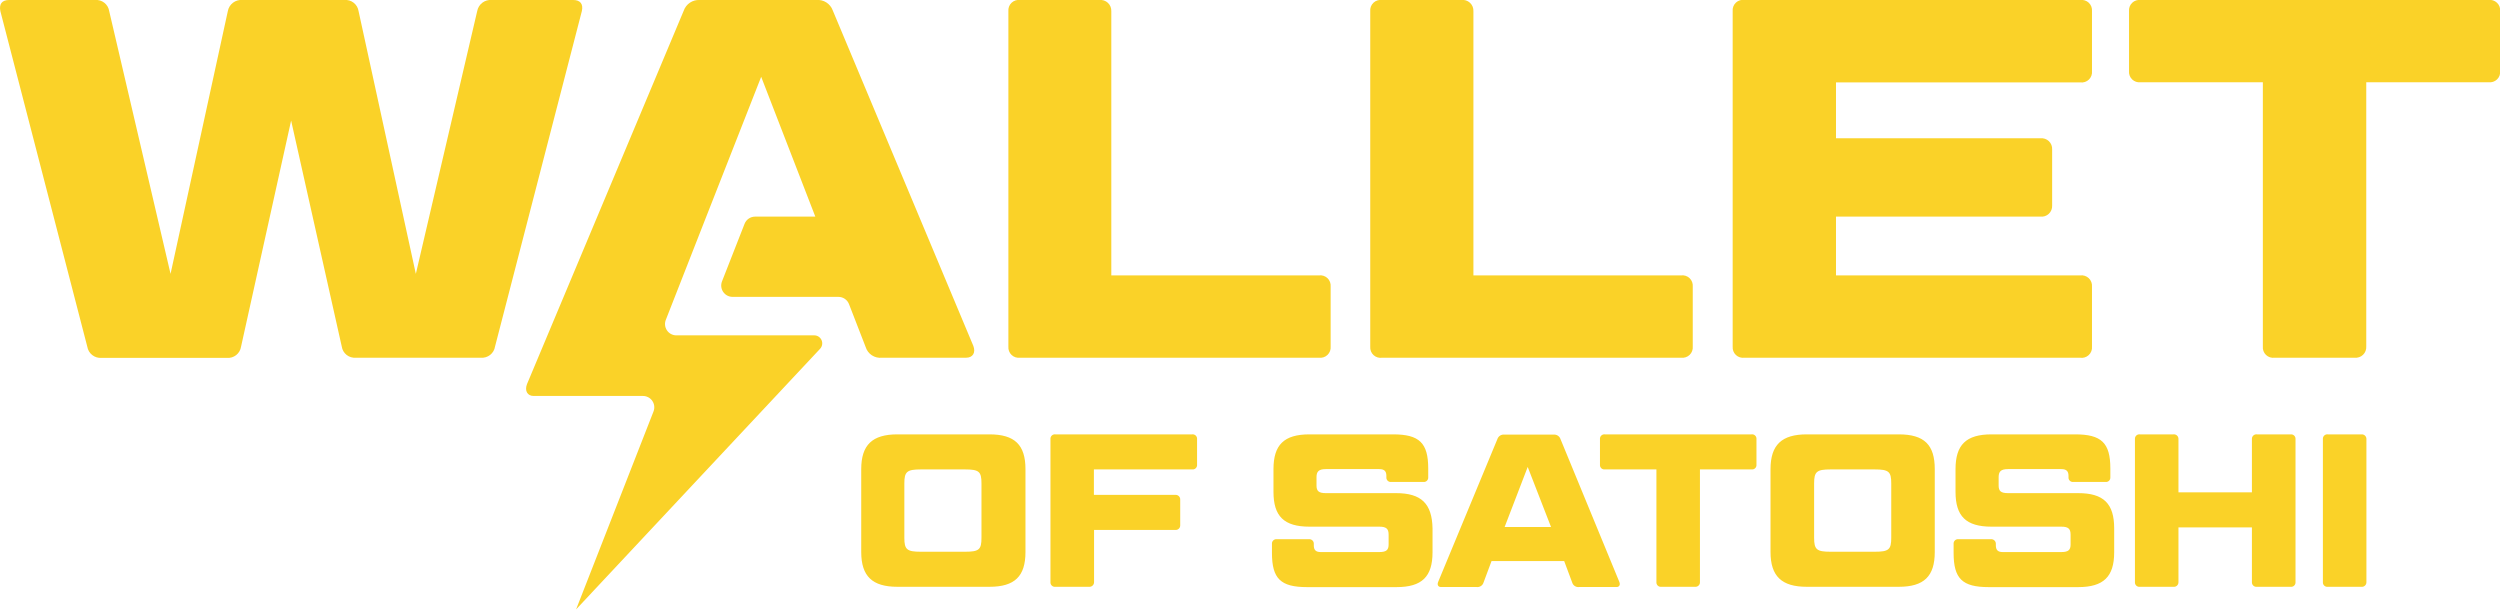
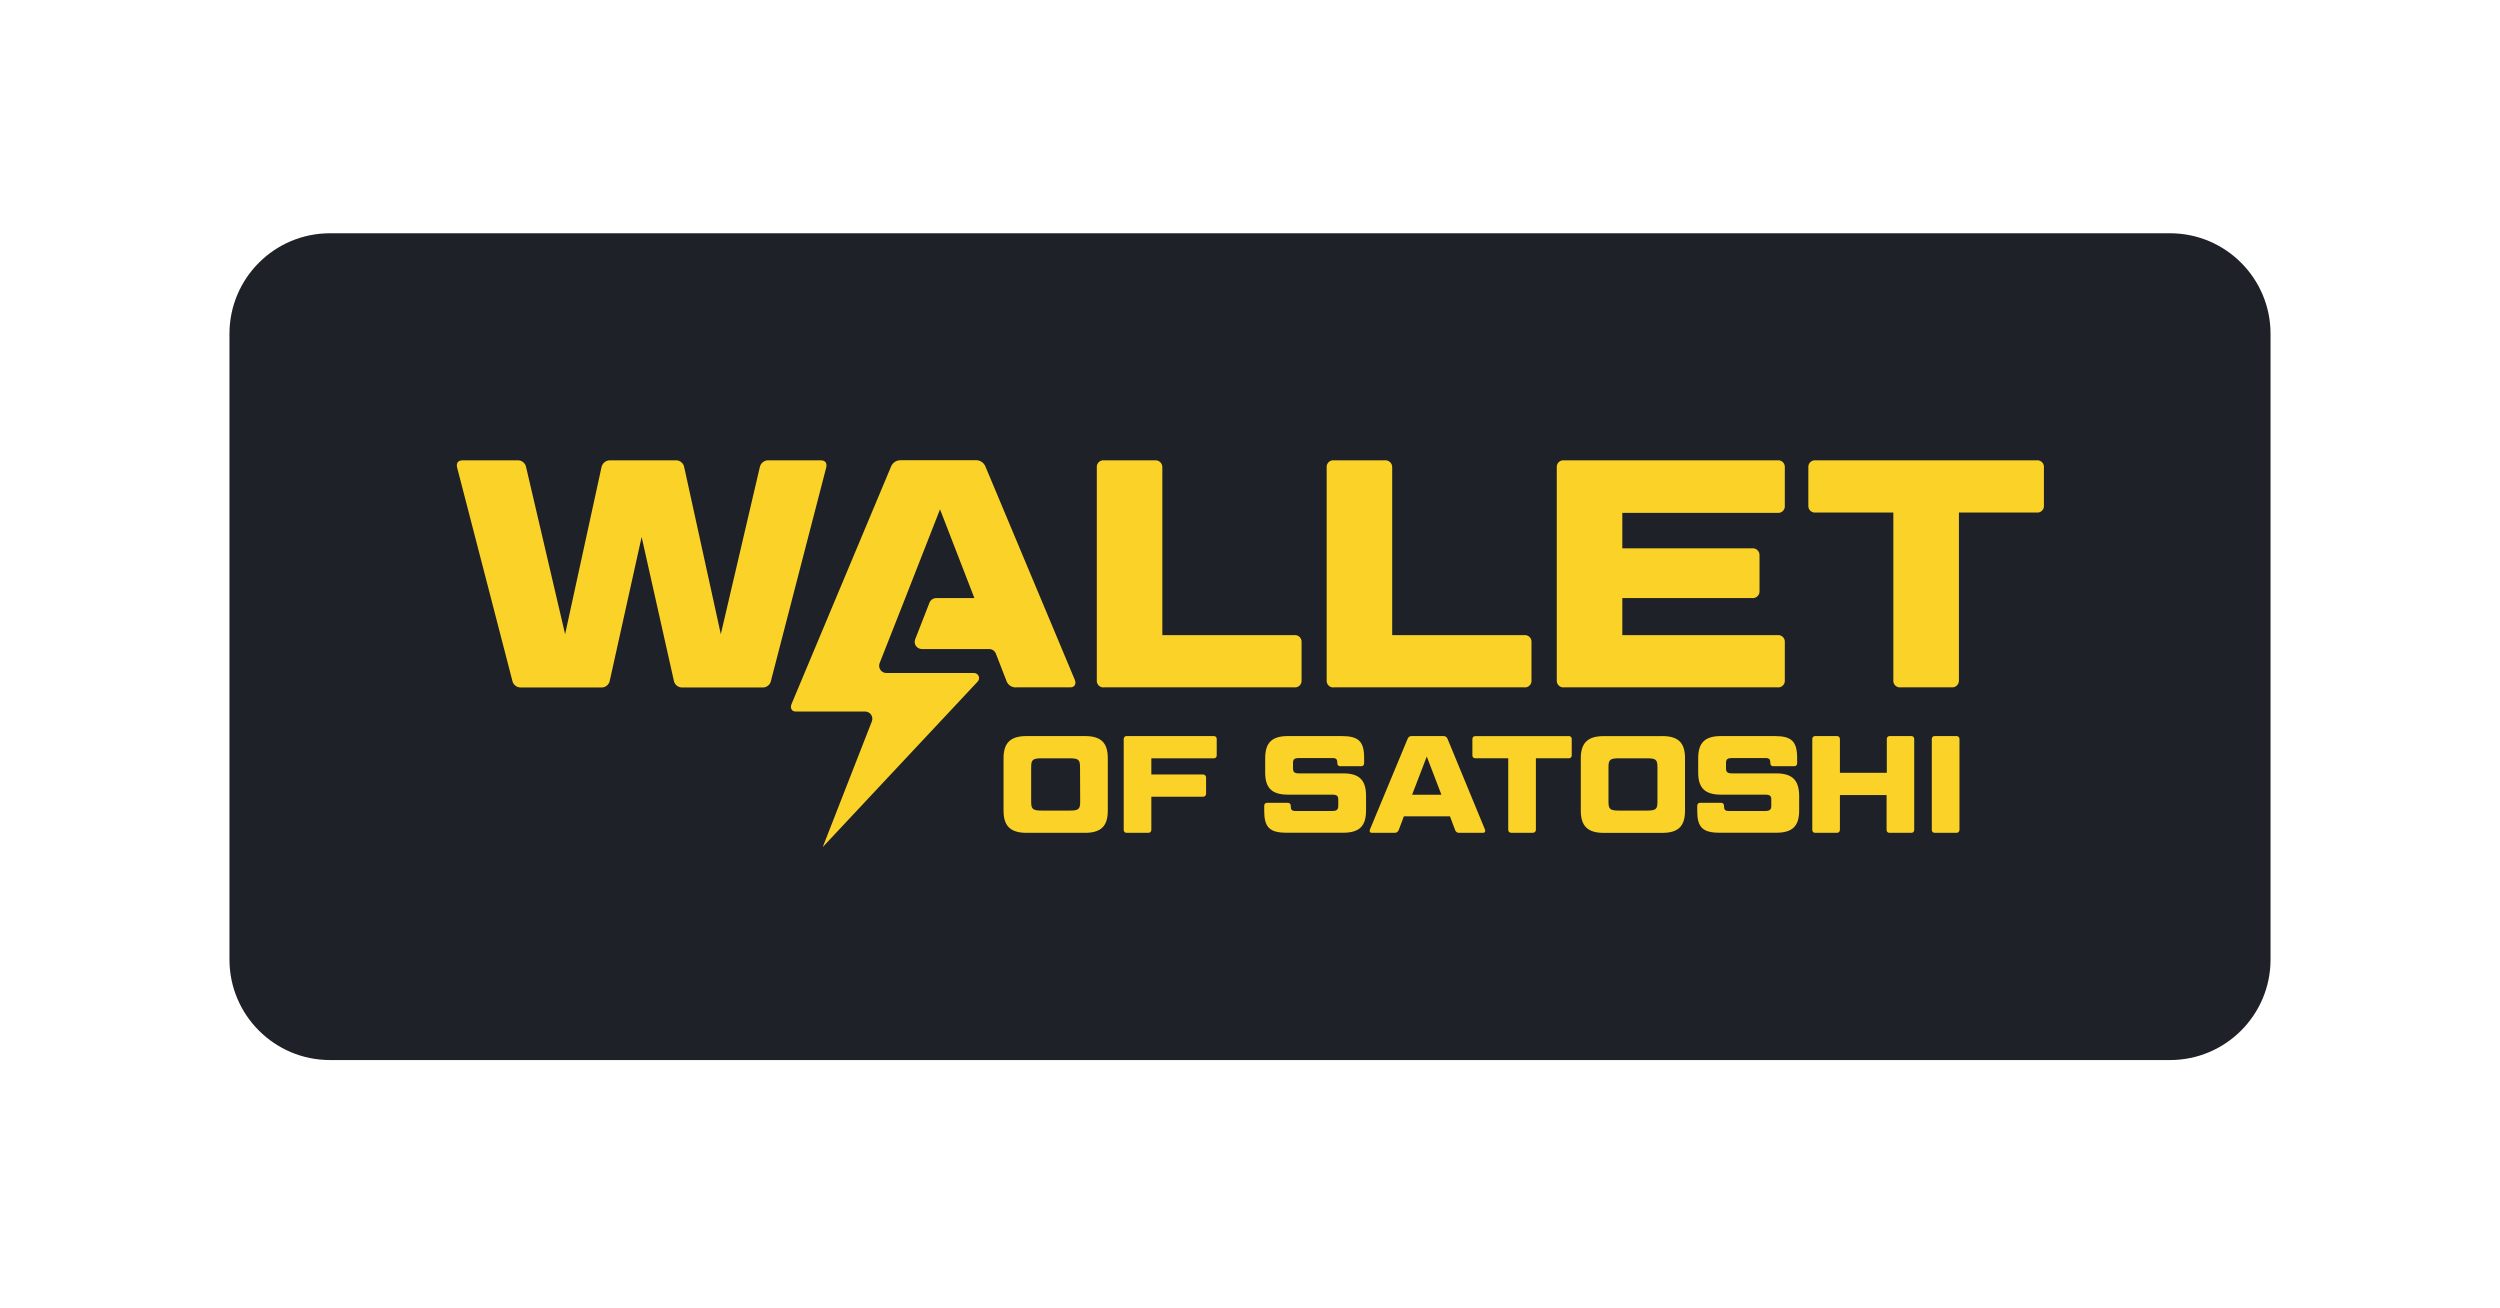
- <svg xmlns="http://www.w3.org/2000/svg" viewBox="0 0 313.1 76.32">
+ <svg xmlns="http://www.w3.org/2000/svg" viewBox="0 0 493.23 257.95">
  <defs>
-     <style>.cls-1{fill:#fad228;}</style>
+     <style>.cls-1{fill:#1e2127;}.cls-2{fill:#fad228;}</style>
  </defs>
  <g id="Artwork">
-     <path class="cls-1" d="M110.47,44.8H121c.84,0,1.22-.64.9-1.48l-17.6-42A2,2,0,0,0,102.22,0H87.63a2,2,0,0,0-2,1.34L66,48.11c-.32.84.06,1.48.83,1.48h13.7a1.42,1.42,0,0,1,1.32,1.93l-9.7,24.8L102.7,43.69A1,1,0,0,0,102,42H84.73A1.42,1.42,0,0,1,83.41,40l5.06-12.91L95.33,9.62l6.78,17.51H94.57a1.42,1.42,0,0,0-1.32.9l-2.83,7.22a1.42,1.42,0,0,0,1.32,1.93H105a1.42,1.42,0,0,1,1.33.91l2.08,5.36A1.92,1.92,0,0,0,110.47,44.8Zm62.65,0h37.42A1.3,1.3,0,0,0,212,43.39V35.9a1.3,1.3,0,0,0-1.47-1.41h-26V1.41A1.35,1.35,0,0,0,183,0h-9.92a1.3,1.3,0,0,0-1.47,1.41v42A1.3,1.3,0,0,0,173.12,44.8Zm45.36,0h42A1.3,1.3,0,0,0,262,43.39V35.9a1.31,1.31,0,0,0-1.47-1.41H229.94V27.13h25.59a1.33,1.33,0,0,0,1.48-1.4v-7a1.33,1.33,0,0,0-1.48-1.41H229.94v-7h30.59A1.3,1.3,0,0,0,262,8.89V1.41A1.3,1.3,0,0,0,260.53,0h-42A1.3,1.3,0,0,0,217,1.41v42A1.3,1.3,0,0,0,218.48,44.8ZM71.79,0H61.61a1.71,1.71,0,0,0-1.85,1.41L52.08,34.3,44.91,1.41A1.65,1.65,0,0,0,43.12,0H30.38a1.71,1.71,0,0,0-1.85,1.41L21.36,34.3,13.68,1.41A1.65,1.65,0,0,0,11.89,0H1.14C.24,0-.14.51.05,1.41l10.88,42a1.68,1.68,0,0,0,1.79,1.41H28.4a1.65,1.65,0,0,0,1.79-1.41L36.46,15.1,42.8,43.39a1.65,1.65,0,0,0,1.79,1.41H60.2A1.66,1.66,0,0,0,62,43.39l10.87-42C73.07.51,72.68,0,71.79,0ZM311.63,0H268.11a1.3,1.3,0,0,0-1.47,1.41V8.89a1.3,1.3,0,0,0,1.47,1.41H283.4V43.39a1.3,1.3,0,0,0,1.48,1.41h10a1.33,1.33,0,0,0,1.47-1.41V10.3h15.3a1.3,1.3,0,0,0,1.47-1.41V1.41A1.3,1.3,0,0,0,311.63,0ZM127.76,44.8h37.42a1.3,1.3,0,0,0,1.47-1.41V35.9a1.3,1.3,0,0,0-1.47-1.41h-26V1.41A1.35,1.35,0,0,0,137.68,0h-9.92a1.3,1.3,0,0,0-1.47,1.41v42A1.3,1.3,0,0,0,127.76,44.8Zm-3.84,9.6H112.39c-3.13,0-4.53,1.31-4.53,4.36V69.13c0,3.05,1.4,4.36,4.53,4.36h11.53c3.16,0,4.51-1.31,4.51-4.36V58.76C128.43,55.71,127.08,54.4,123.92,54.4Zm-1,12.95c0,1.48-.29,1.75-2.07,1.75h-5.51c-1.76,0-2.08-.27-2.08-1.75V60.54c0-1.47.32-1.75,2.08-1.75h5.51c1.78,0,2.07.28,2.07,1.75Zm51.87-5.59h-8.75c-.89,0-1.16-.27-1.16-.95V59.75c0-.68.27-1,1.16-1h6.7c.65,0,.89.28.89.85v.16a.55.55,0,0,0,.62.6h4a.55.55,0,0,0,.62-.6V58.68c0-3.21-1.11-4.28-4.4-4.28H164c-3.19,0-4.51,1.31-4.51,4.36V61.6c0,3.06,1.32,4.36,4.51,4.36h8.74c.9,0,1.17.28,1.17,1v1.23c0,.68-.27.95-1.17.95h-7.34c-.62,0-.86-.27-.86-.85v-.16a.56.56,0,0,0-.62-.6h-4a.55.55,0,0,0-.62.6v1.12c0,3.22,1.08,4.28,4.4,4.28h11.2c3.19,0,4.51-1.31,4.51-4.36v-3C179.35,63.07,178,61.76,174.84,61.76Zm85.43,0h-8.75c-.89,0-1.16-.27-1.16-.95V59.75c0-.68.27-1,1.16-1h6.7c.64,0,.89.28.89.85v.16a.55.55,0,0,0,.62.6h4a.55.55,0,0,0,.62-.6V58.68c0-3.21-1.11-4.28-4.4-4.28H249.42c-3.19,0-4.51,1.31-4.51,4.36V61.6c0,3.06,1.32,4.36,4.51,4.36h8.74c.89,0,1.16.28,1.16,1v1.23c0,.68-.27.95-1.16.95h-7.34c-.62,0-.86-.27-.86-.85v-.16a.57.57,0,0,0-.62-.6h-4.05a.55.55,0,0,0-.62.6v1.12c0,3.22,1.08,4.28,4.4,4.28h11.2c3.18,0,4.51-1.31,4.51-4.36v-3C264.78,63.07,263.45,61.76,260.27,61.76Zm26.65-7.36h-4.21a.56.56,0,0,0-.63.6v6.66h-9.2V55a.57.57,0,0,0-.65-.6h-4.18a.55.55,0,0,0-.62.6V72.89a.55.55,0,0,0,.62.6h4.18a.57.57,0,0,0,.65-.6V66.05h9.2v6.84a.56.56,0,0,0,.63.6h4.21a.55.55,0,0,0,.62-.6V55A.55.55,0,0,0,286.92,54.4Zm-137.62,0H132.18a.55.55,0,0,0-.62.6V72.89a.55.55,0,0,0,.62.6h4.19a.58.58,0,0,0,.65-.6V66.37h10.15a.57.57,0,0,0,.64-.6V62.58a.57.57,0,0,0-.64-.6H137V58.79H149.3a.55.55,0,0,0,.62-.6V55A.55.55,0,0,0,149.3,54.4Zm146.47,0h-4.18a.55.55,0,0,0-.62.6V72.89a.55.55,0,0,0,.62.6h4.18a.57.57,0,0,0,.65-.6V55A.57.57,0,0,0,295.77,54.4ZM195.44,55a.83.83,0,0,0-.86-.57h-6.16a.83.83,0,0,0-.89.57l-7.42,17.89c-.14.36,0,.63.38.63h4.45a.8.8,0,0,0,.86-.57l1-2.68h9.1l1,2.68a.8.8,0,0,0,.87.57h4.69c.33,0,.49-.27.35-.63Zm-7,11,2.89-7.52L194.25,66ZM219.34,54.4H201a.55.55,0,0,0-.62.6v3.19a.55.55,0,0,0,.62.6h6.45v14.1a.55.55,0,0,0,.62.6h4.21a.56.56,0,0,0,.62-.6V58.79h6.46a.55.55,0,0,0,.62-.6V55A.55.55,0,0,0,219.34,54.4Zm18.46,0H226.28c-3.13,0-4.54,1.31-4.54,4.36V69.13c0,3.05,1.41,4.36,4.54,4.36H237.8c3.16,0,4.51-1.31,4.51-4.36V58.76C242.31,55.71,241,54.4,237.8,54.4Zm-.94,12.95c0,1.48-.3,1.75-2.08,1.75h-5.51c-1.75,0-2.07-.27-2.07-1.75V60.54c0-1.47.32-1.75,2.07-1.75h5.51c1.78,0,2.08.28,2.08,1.75Z" />
+     <rect class="cls-1" x="45.27" y="46.02" width="402.69" height="163.12" rx="19.84" />
+     <path class="cls-2" d="M200.61,135.61h10.56c.83,0,1.21-.64.89-1.47l-17.6-42a2,2,0,0,0-2.11-1.34H177.76a2,2,0,0,0-2,1.34l-19.6,46.77c-.32.83.06,1.47.83,1.47h13.7a1.42,1.42,0,0,1,1.32,1.94l-9.69,24.8,30.56-32.64a1,1,0,0,0-.68-1.7H174.87a1.43,1.43,0,0,1-1.33-1.94L178.6,118l6.86-17.51L192.24,118h-7.53a1.44,1.44,0,0,0-1.33.9l-2.82,7.22a1.41,1.41,0,0,0,1.31,1.93h13.28a1.42,1.42,0,0,1,1.33.91l2.08,5.36A1.92,1.92,0,0,0,200.61,135.61Zm62.64,0h37.42a1.3,1.3,0,0,0,1.48-1.41v-7.48a1.3,1.3,0,0,0-1.48-1.41h-26V92.22a1.35,1.35,0,0,0-1.54-1.4h-9.92a1.3,1.3,0,0,0-1.47,1.4v42A1.3,1.3,0,0,0,263.25,135.61Zm45.36,0h42.05a1.3,1.3,0,0,0,1.47-1.41v-7.48a1.3,1.3,0,0,0-1.47-1.41H320.07V118h25.6a1.33,1.33,0,0,0,1.47-1.41v-7a1.33,1.33,0,0,0-1.47-1.41h-25.6v-7h30.59a1.3,1.3,0,0,0,1.47-1.41V92.22a1.3,1.3,0,0,0-1.47-1.4H308.61a1.3,1.3,0,0,0-1.47,1.4v42A1.3,1.3,0,0,0,308.61,135.61ZM161.92,90.82H151.75a1.71,1.71,0,0,0-1.86,1.4l-7.68,32.9L135,92.22a1.65,1.65,0,0,0-1.79-1.4H120.51a1.71,1.71,0,0,0-1.85,1.4l-7.17,32.9-7.68-32.9a1.65,1.65,0,0,0-1.79-1.4H91.27c-.9,0-1.28.51-1.09,1.4l10.88,42a1.68,1.68,0,0,0,1.79,1.41h15.68a1.65,1.65,0,0,0,1.79-1.41l6.27-28.28,6.34,28.28a1.65,1.65,0,0,0,1.79,1.41h15.62a1.65,1.65,0,0,0,1.79-1.41l10.88-42C163.2,91.33,162.82,90.82,161.92,90.82Zm239.84,0H358.24a1.3,1.3,0,0,0-1.47,1.4v7.49a1.3,1.3,0,0,0,1.47,1.41h15.3V134.2a1.3,1.3,0,0,0,1.47,1.41h10a1.33,1.33,0,0,0,1.47-1.41V101.12h15.3a1.3,1.3,0,0,0,1.47-1.41V92.22A1.3,1.3,0,0,0,401.76,90.82ZM217.89,135.61h37.43a1.3,1.3,0,0,0,1.47-1.41v-7.48a1.3,1.3,0,0,0-1.47-1.41h-26V92.22a1.35,1.35,0,0,0-1.54-1.4h-9.92a1.3,1.3,0,0,0-1.47,1.4v42A1.3,1.3,0,0,0,217.89,135.61Zm-3.84,9.61H202.53c-3.14,0-4.54,1.31-4.54,4.36v10.36c0,3.06,1.4,4.37,4.54,4.37h11.52c3.16,0,4.51-1.31,4.51-4.37V149.58C218.56,146.53,217.21,145.22,214.05,145.22Zm-.94,12.95c0,1.47-.3,1.75-2.08,1.75h-5.51c-1.75,0-2.08-.28-2.08-1.75v-6.82c0-1.47.33-1.74,2.08-1.74H211c1.78,0,2.08.27,2.08,1.74ZM265,152.58h-8.74c-.89,0-1.16-.27-1.16-1v-1.07c0-.68.27-.95,1.16-.95h6.69c.65,0,.89.27.89.84v.17a.55.55,0,0,0,.62.6h4.05a.55.55,0,0,0,.62-.6V149.5c0-3.22-1.1-4.28-4.4-4.28H254.12c-3.18,0-4.51,1.31-4.51,4.36v2.84c0,3.05,1.33,4.36,4.51,4.36h8.75c.89,0,1.16.27,1.16.95V159c0,.68-.27,1-1.16,1h-7.34c-.63,0-.87-.28-.87-.85v-.16a.56.56,0,0,0-.62-.6h-4a.55.55,0,0,0-.62.6V160c0,3.22,1.08,4.29,4.4,4.29H265c3.19,0,4.51-1.31,4.51-4.37v-3C269.48,153.89,268.16,152.58,265,152.58Zm85.43,0h-8.74c-.89,0-1.16-.27-1.16-1v-1.07c0-.68.27-.95,1.16-.95h6.69c.65,0,.89.27.89.84v.17a.55.55,0,0,0,.62.6h4.05a.55.55,0,0,0,.62-.6V149.5c0-3.22-1.11-4.28-4.4-4.28H339.55c-3.18,0-4.51,1.31-4.51,4.36v2.84c0,3.05,1.33,4.36,4.51,4.36h8.75c.89,0,1.16.27,1.16.95V159c0,.68-.27,1-1.16,1H341c-.62,0-.86-.28-.86-.85v-.16a.56.56,0,0,0-.62-.6h-4.05a.55.55,0,0,0-.62.6V160c0,3.22,1.08,4.29,4.4,4.29h11.2c3.19,0,4.51-1.31,4.51-4.37v-3C354.91,153.89,353.59,152.58,350.4,152.58Zm26.65-7.36h-4.21a.55.55,0,0,0-.62.6v6.65H363v-6.65a.57.57,0,0,0-.65-.6h-4.18a.55.55,0,0,0-.62.6v17.89a.55.55,0,0,0,.62.6h4.18a.57.57,0,0,0,.65-.6v-6.85h9.21v6.85a.55.55,0,0,0,.62.6h4.21a.55.55,0,0,0,.62-.6V145.82A.55.55,0,0,0,377.05,145.22Zm-137.62,0H222.32a.55.55,0,0,0-.62.6v17.89a.55.55,0,0,0,.62.6h4.18a.57.57,0,0,0,.65-.6v-6.52H237.3a.58.58,0,0,0,.65-.6V153.4a.58.58,0,0,0-.65-.6H227.15v-3.19h12.28a.55.55,0,0,0,.62-.6v-3.19A.55.55,0,0,0,239.43,145.22Zm146.48,0h-4.19a.55.55,0,0,0-.62.6v17.89a.55.55,0,0,0,.62.6h4.19a.58.58,0,0,0,.65-.6V145.82A.58.58,0,0,0,385.91,145.22Zm-100.34.57a.83.83,0,0,0-.86-.57h-6.15a.82.82,0,0,0-.89.57l-7.43,17.89c-.13.35,0,.63.38.63h4.45a.83.83,0,0,0,.87-.58l1-2.67h9.1l1,2.67a.79.79,0,0,0,.86.58h4.7c.32,0,.48-.28.35-.63Zm-7,11,2.89-7.53,2.89,7.53Zm30.86-11.56H291.11a.55.55,0,0,0-.62.6V149a.55.55,0,0,0,.62.6h6.45v14.1a.56.56,0,0,0,.63.6h4.21a.57.57,0,0,0,.62-.6v-14.1h6.45a.55.55,0,0,0,.62-.6v-3.19A.55.55,0,0,0,309.47,145.22Zm18.47,0H316.41c-3.13,0-4.53,1.31-4.53,4.36v10.36c0,3.06,1.4,4.37,4.53,4.37h11.53c3.16,0,4.5-1.31,4.5-4.37V149.58C332.44,146.53,331.1,145.22,327.94,145.22ZM327,158.17c0,1.47-.29,1.75-2.08,1.75h-5.5c-1.76,0-2.08-.28-2.08-1.75v-6.82c0-1.47.32-1.74,2.08-1.74h5.5c1.79,0,2.08.27,2.08,1.74Z" />
  </g>
</svg>
